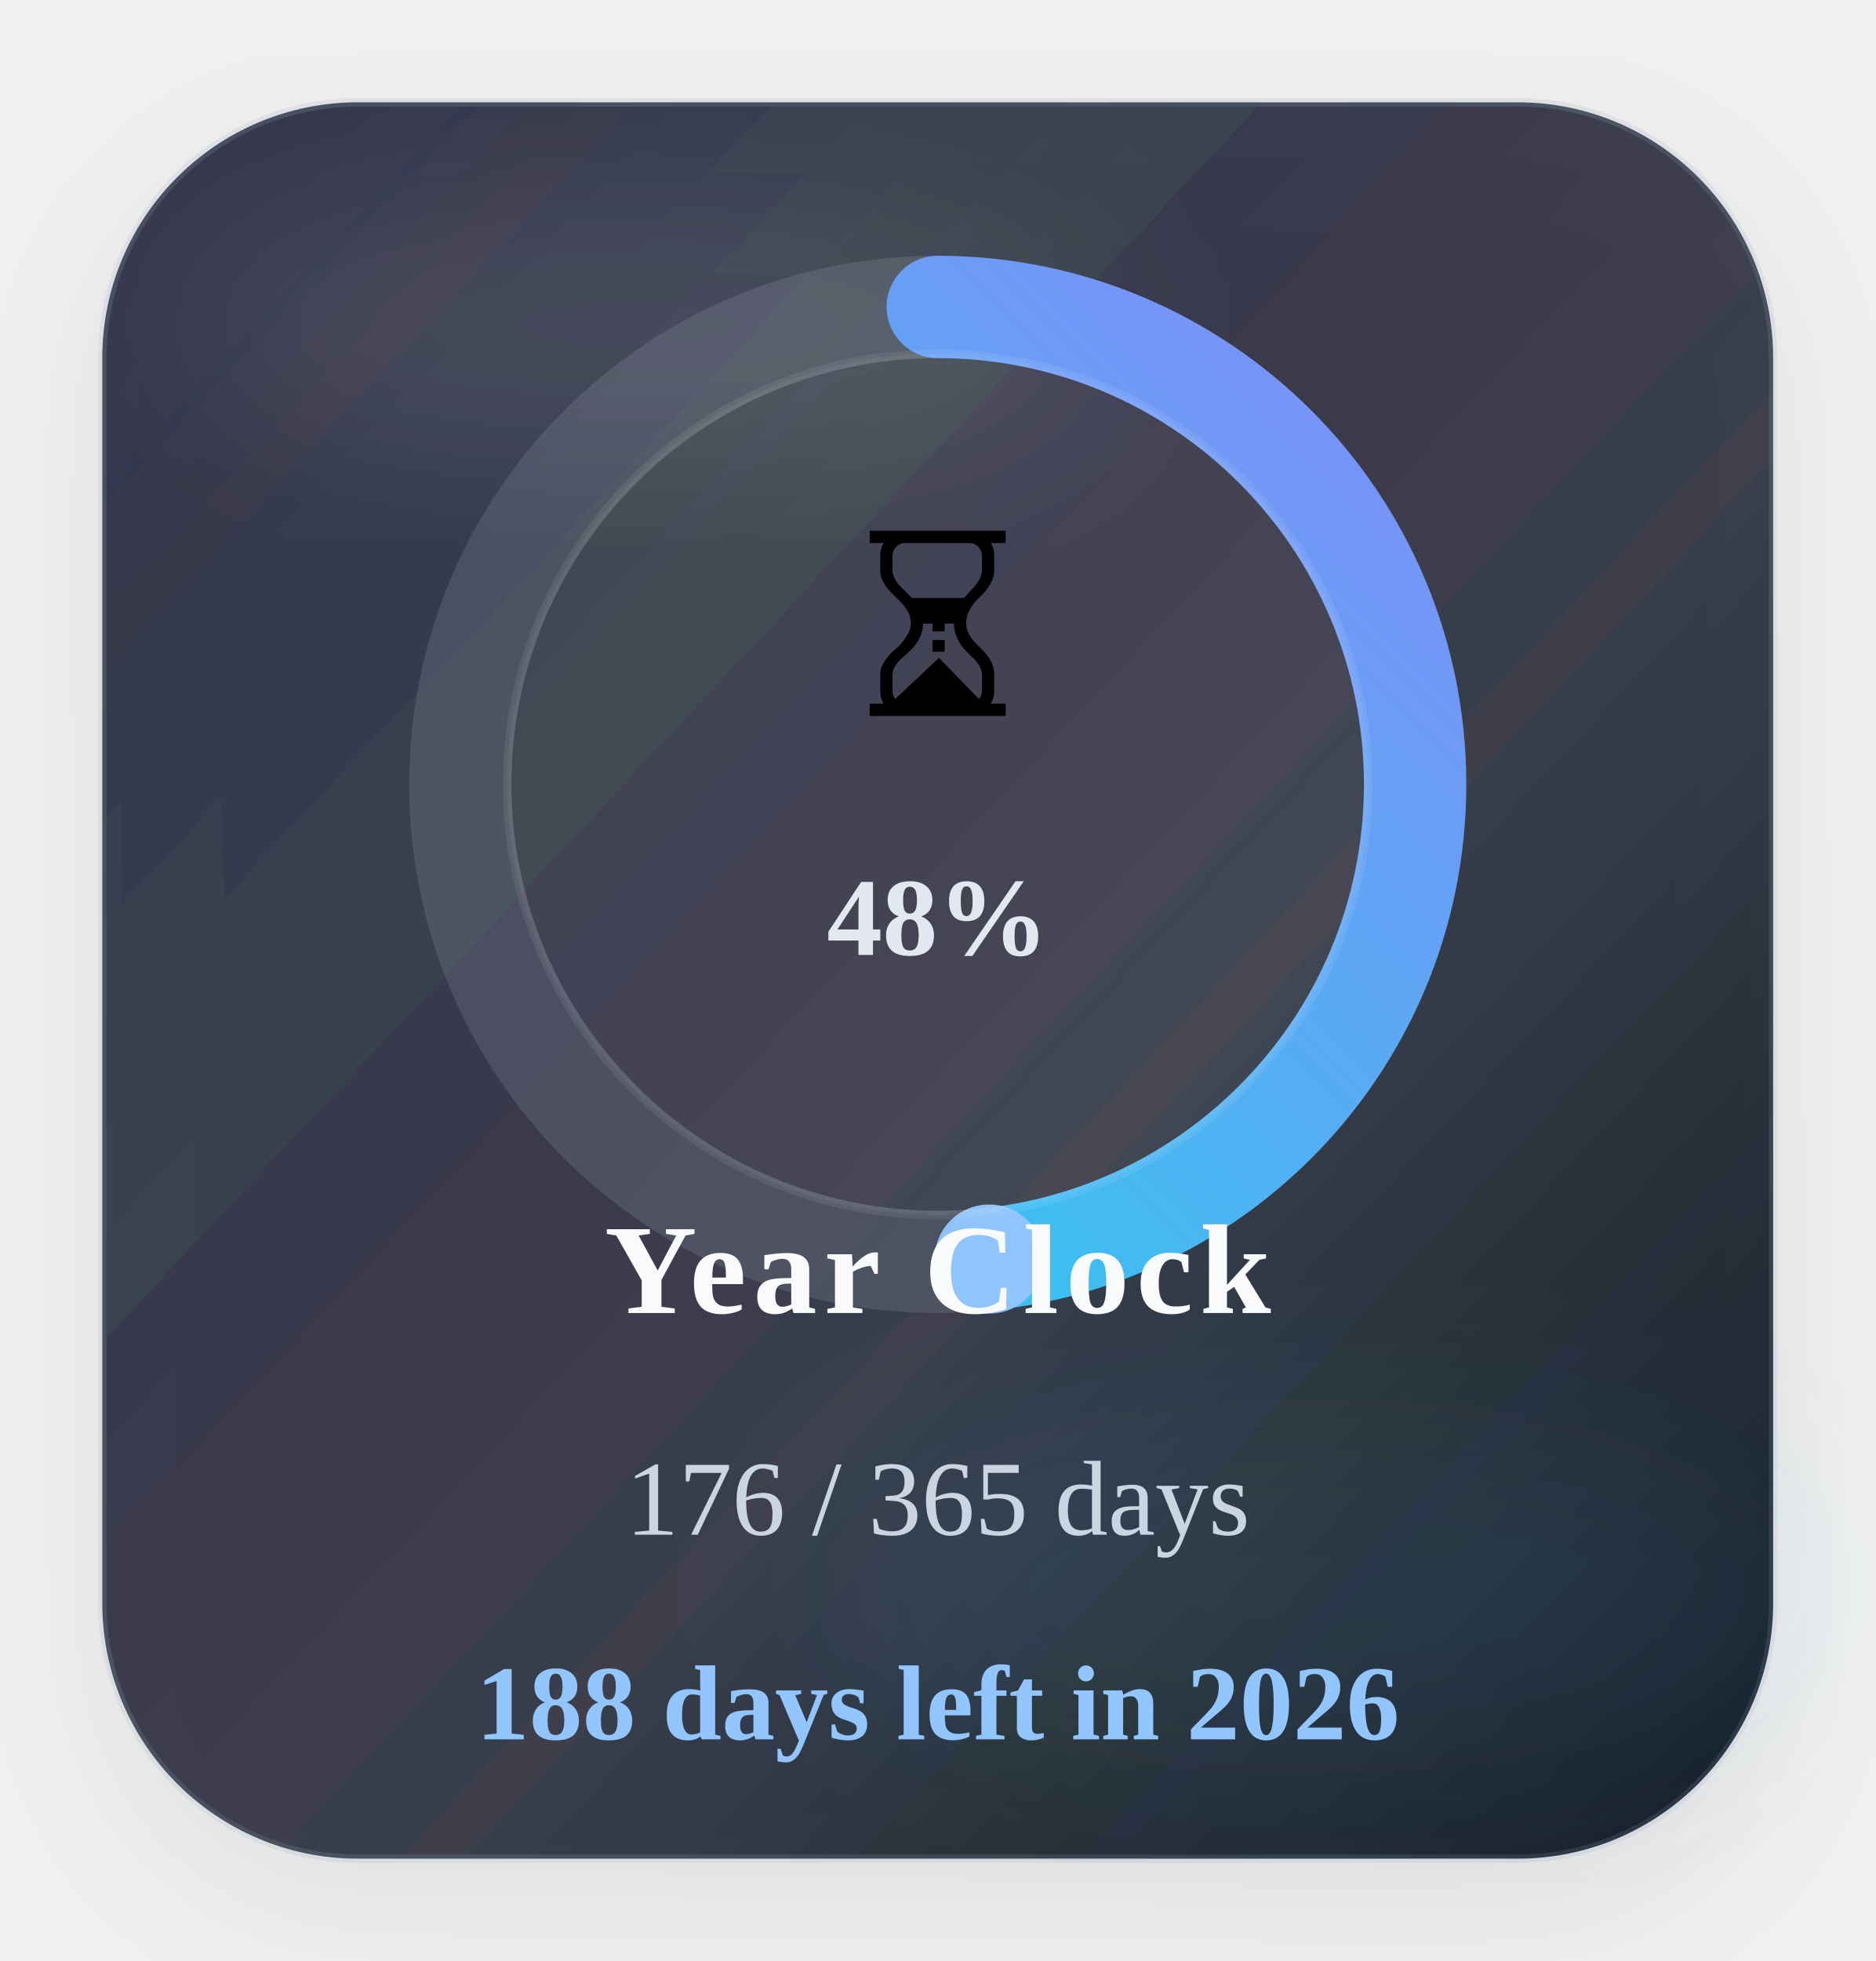
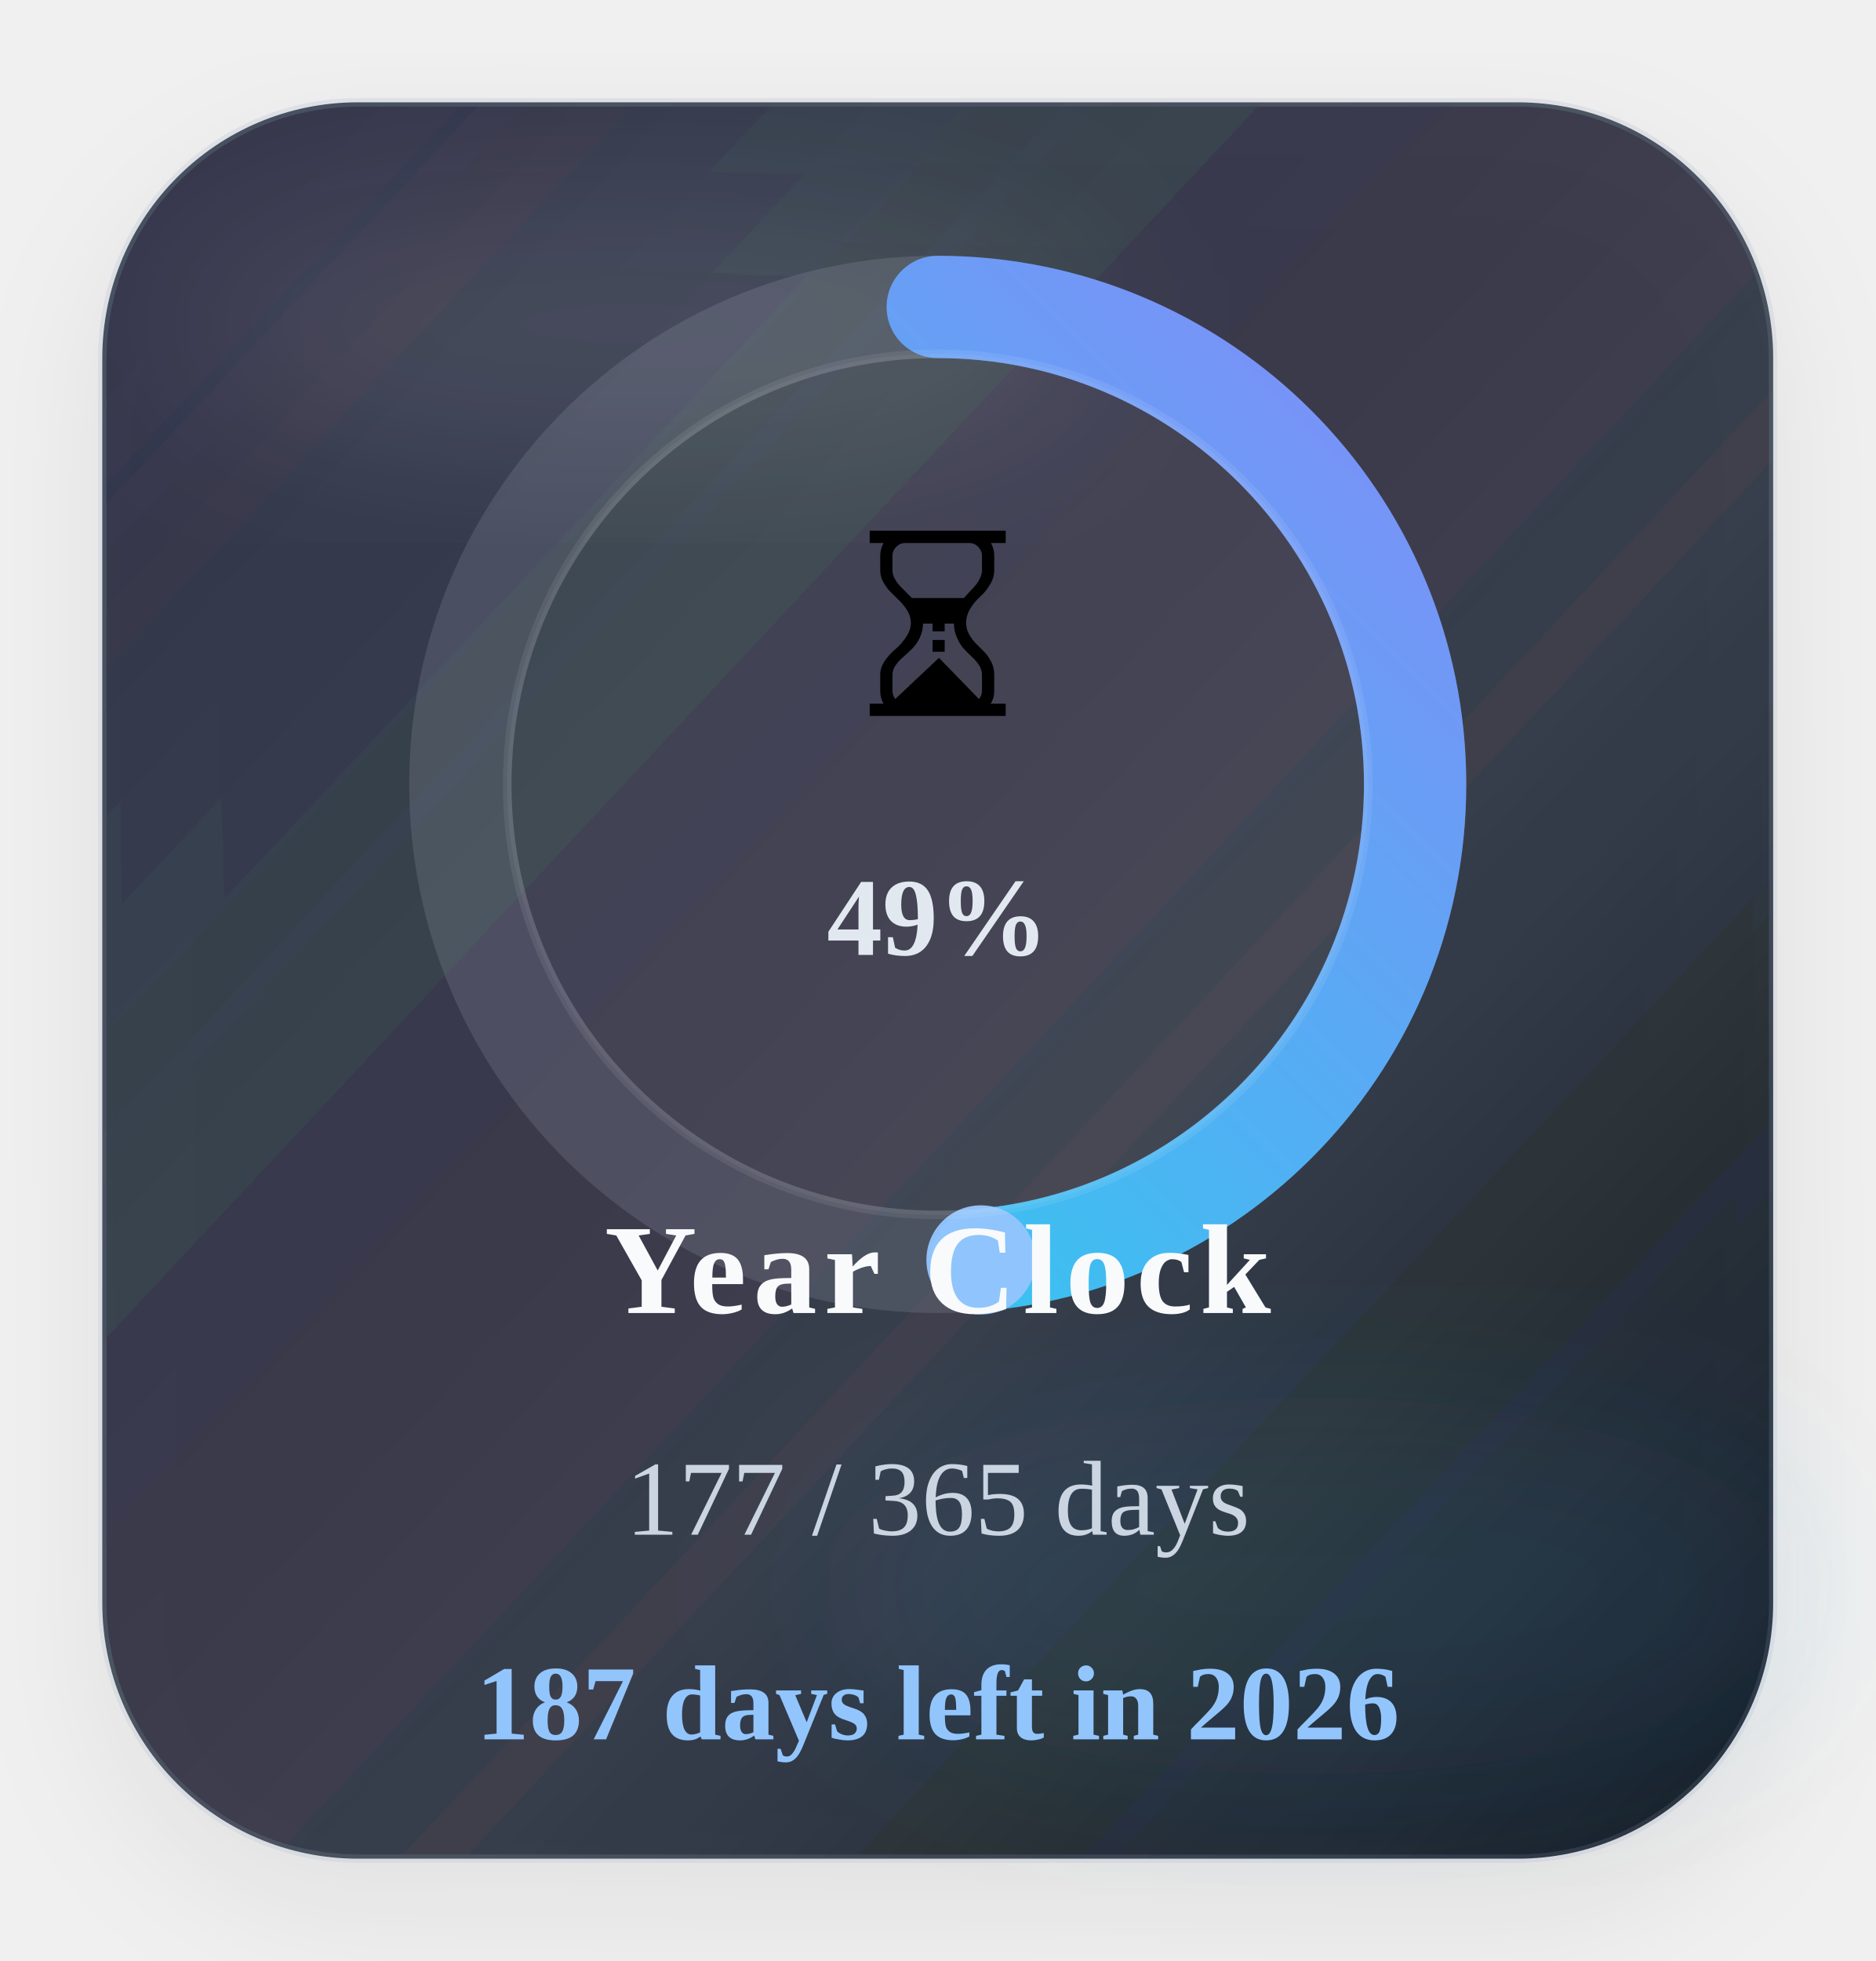
<svg xmlns="http://www.w3.org/2000/svg" width="220" height="230" viewBox="0 0 220 230" role="img" aria-label="Time progress for 2026">
  <defs>
    <linearGradient id="timeGradient" x1="0%" y1="0%" x2="100%" y2="100%">
      <stop offset="0%" stop-color="#22d3ee" />
      <stop offset="100%" stop-color="#818cf8" />
    </linearGradient>
    <linearGradient id="timeCard" x1="0%" y1="0%" x2="100%" y2="100%">
      <stop offset="0%" stop-color="#1c2537" stop-opacity="0.88" />
      <stop offset="60%" stop-color="#111827" stop-opacity="0.8" />
      <stop offset="100%" stop-color="#0b1220" stop-opacity="0.96" />
    </linearGradient>
    <filter id="timeShadow" x="-25%" y="-25%" width="150%" height="150%">
      <feDropShadow dx="0" dy="6" stdDeviation="8" flood-color="#020617" flood-opacity="0.08" />
    </filter>
    <filter id="timeBlur" x="-30%" y="-30%" width="160%" height="160%">
      <feGaussianBlur stdDeviation="10" />
    </filter>
  </defs>
  <rect x="12" y="12" width="196" height="206" rx="30" fill="url(#timeCard)" stroke="#94a3b8" stroke-opacity="0.18" filter="url(#timeShadow)" />
  <ellipse cx="74" cy="38" rx="54" ry="16" fill="#ffffff" fill-opacity="0.09" filter="url(#timeBlur)" />
  <ellipse cx="154" cy="186" rx="58" ry="22" fill="#38bdf8" fill-opacity="0.08" filter="url(#timeBlur)" />
  <circle class="ring-track" cx="110" cy="92" r="56" fill="none" stroke="#cbd5e1" stroke-opacity="0.14" stroke-width="12" />
-   <circle class="progress-ring" cx="110" cy="92" r="56" fill="none" stroke="url(#timeGradient)" stroke-width="12" stroke-linecap="round" stroke-dasharray="351.86" stroke-dashoffset="181.97" data-target-offset="181.97" data-ring-length="351.86" transform="rotate(-90 110 92)" />
-   <circle class="progress-endcap" cx="116.03" cy="147.67" r="6.4" fill="#93c5fd" fill-opacity="0.96" data-center-x="110" data-center-y="92" data-radius="56" data-target-angle="83.8158" />
+   <circle class="progress-ring" cx="110" cy="92" r="56" fill="none" stroke="url(#timeGradient)" stroke-width="12" stroke-linecap="round" stroke-dasharray="351.86" stroke-dashoffset="181.01" data-target-offset="181.01" data-ring-length="351.86" transform="rotate(-90 110 92)" />
+   <circle class="progress-endcap" cx="115.07" cy="147.77" r="6.4" fill="#93c5fd" fill-opacity="0.96" data-center-x="110" data-center-y="92" data-radius="56" data-target-angle="84.8022" />
  <circle class="ring-core" cx="110" cy="92" r="50.5" fill="#ffffff" fill-opacity="0.05" stroke="#ffffff" stroke-opacity="0.08" />
  <text class="progress-emoji" x="110" y="84" text-anchor="middle" font-size="30">⏳</text>
-   <text class="progress-percent" x="110" y="112" text-anchor="middle" font-size="13" font-weight="700" fill="#e2e8f0">48%</text>
+   <text class="progress-percent" x="110" y="112" text-anchor="middle" font-size="13" font-weight="700" fill="#e2e8f0">49%</text>
  <text class="progress-label" x="110" y="154" text-anchor="middle" font-size="15" font-weight="700" letter-spacing="0.8" fill="#f8fafc">Year Clock</text>
-   <text class="progress-value" x="110" y="180" text-anchor="middle" font-size="12.5" fill="#cbd5e1">176 / 365 days</text>
-   <text class="progress-status" data-status-state="remaining" x="110" y="204" text-anchor="middle" font-size="12.5" font-weight="700" fill="#93c5fd">188 days left in 2026</text>
+   <text class="progress-value" x="110" y="180" text-anchor="middle" font-size="12.5" fill="#cbd5e1">177 / 365 days</text>
+   <text class="progress-status" data-status-state="remaining" x="110" y="204" text-anchor="middle" font-size="12.5" font-weight="700" fill="#93c5fd">187 days left in 2026</text>
</svg>
